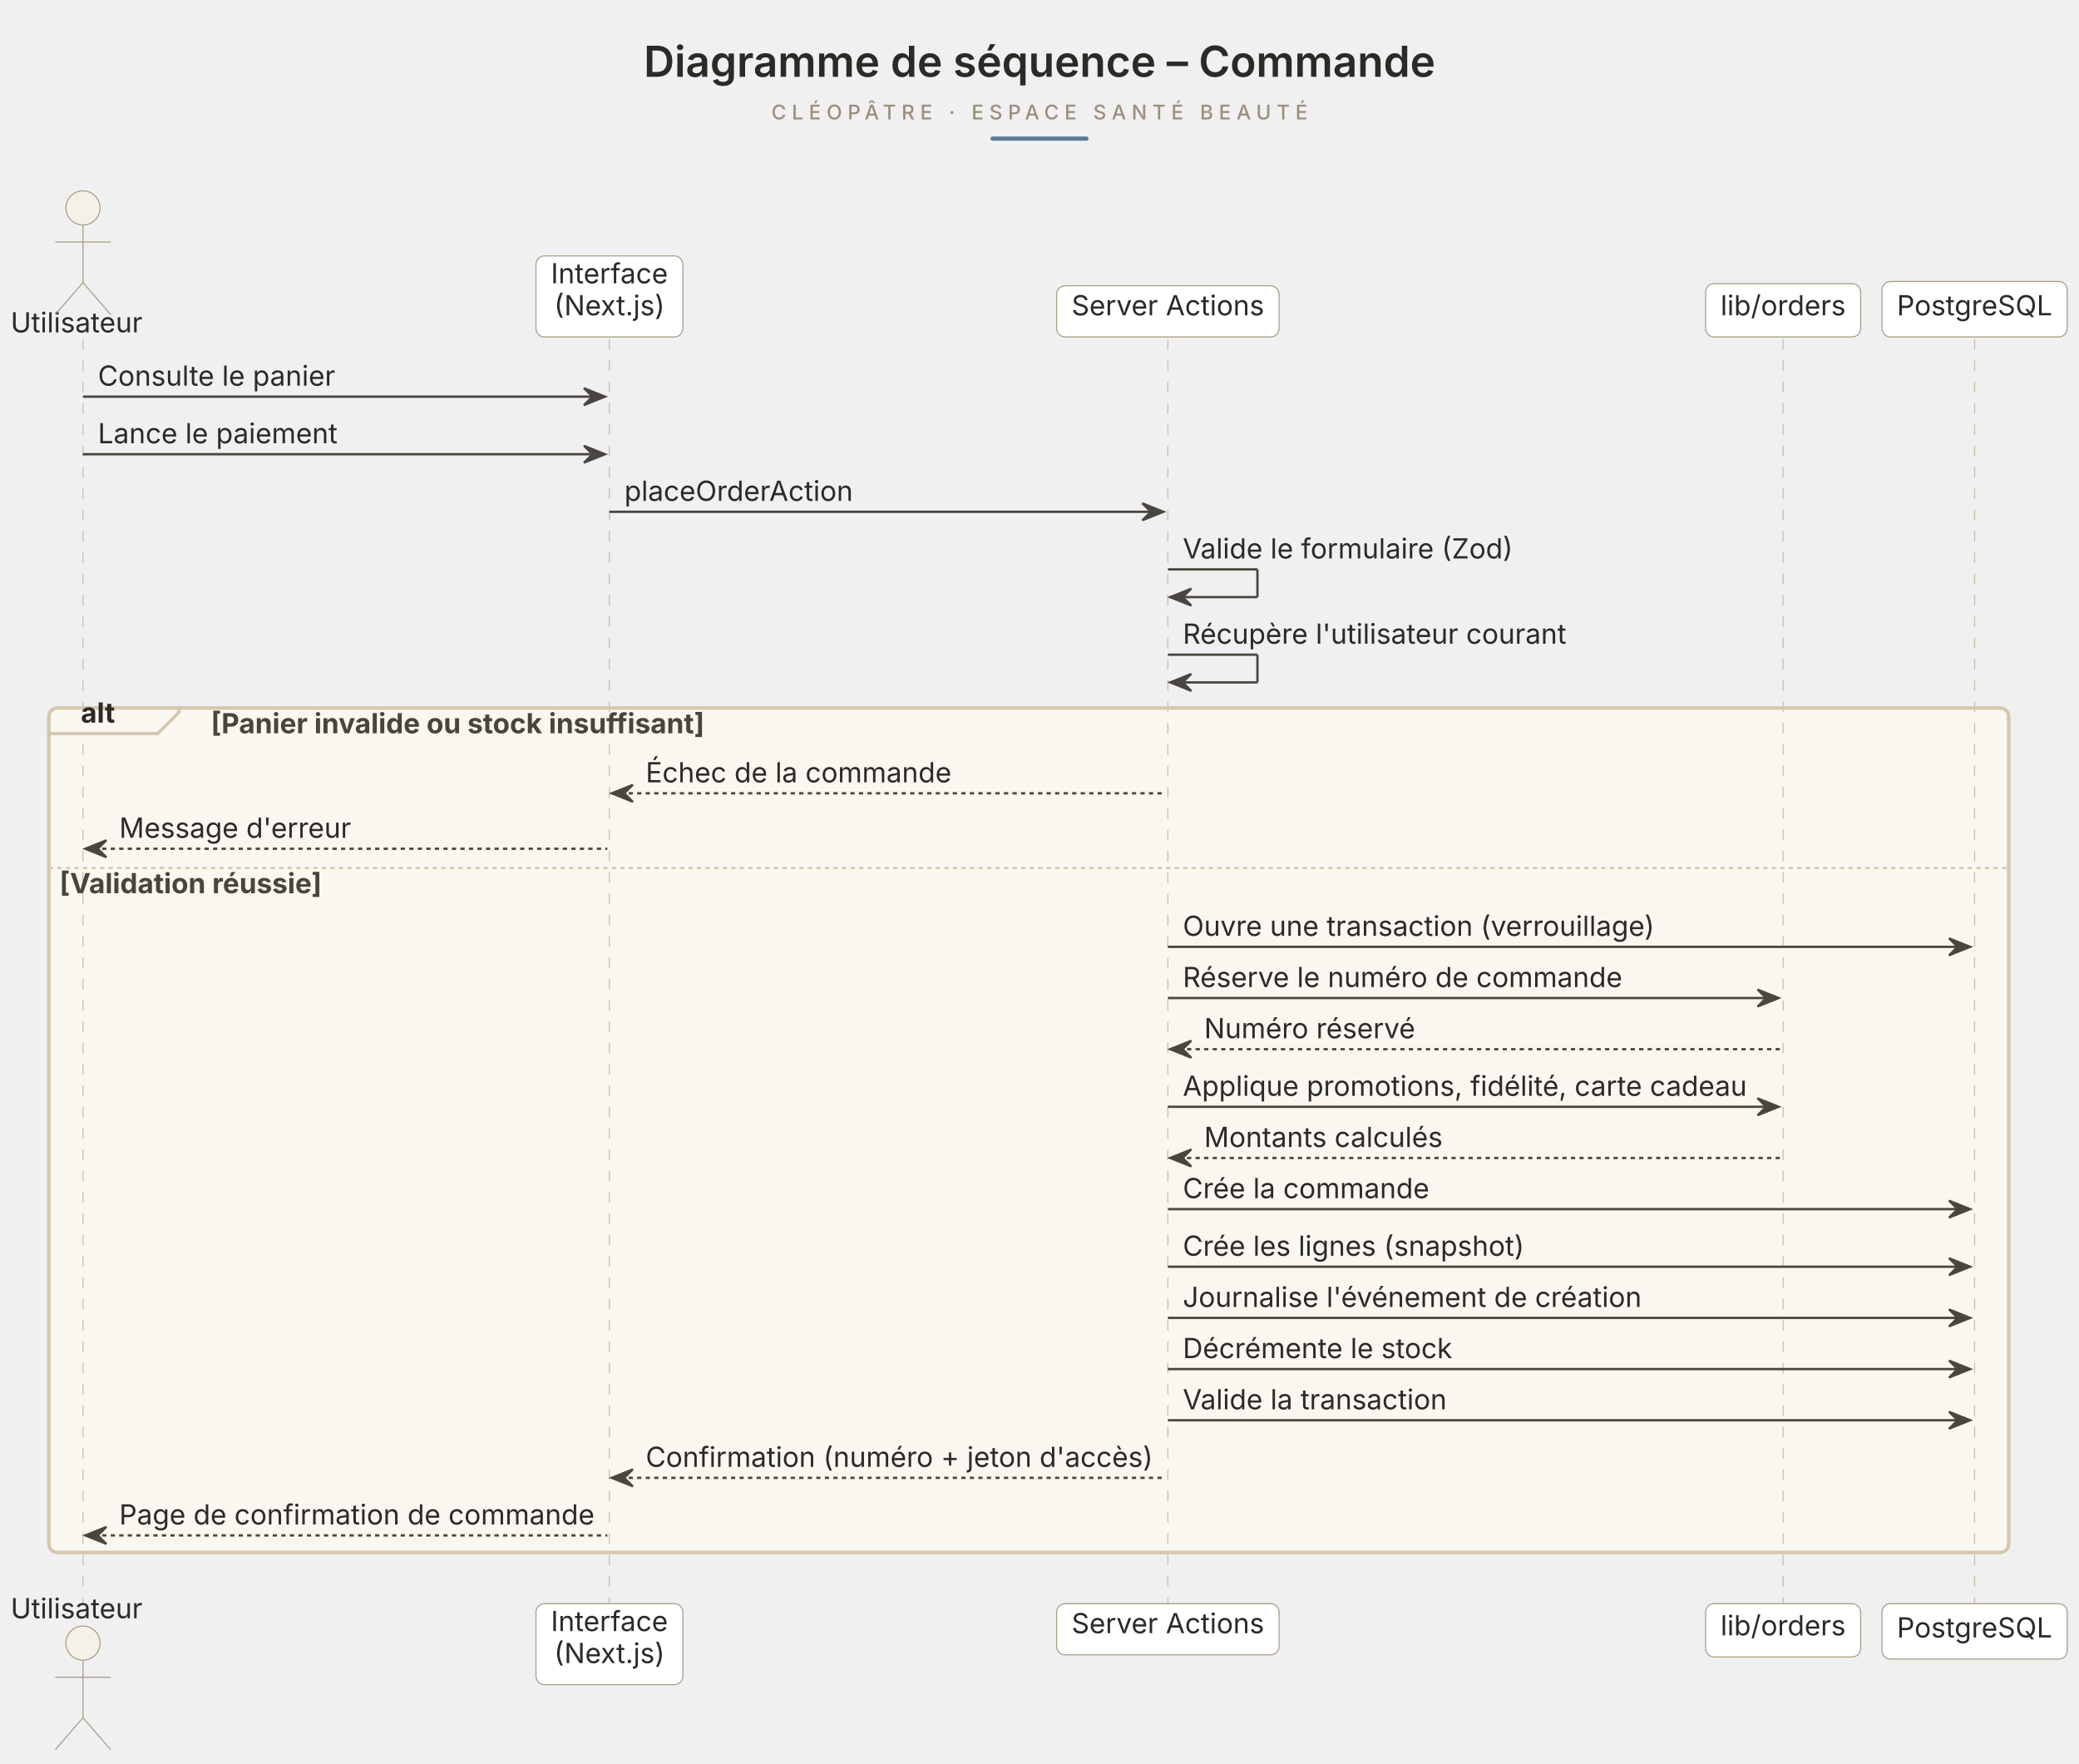
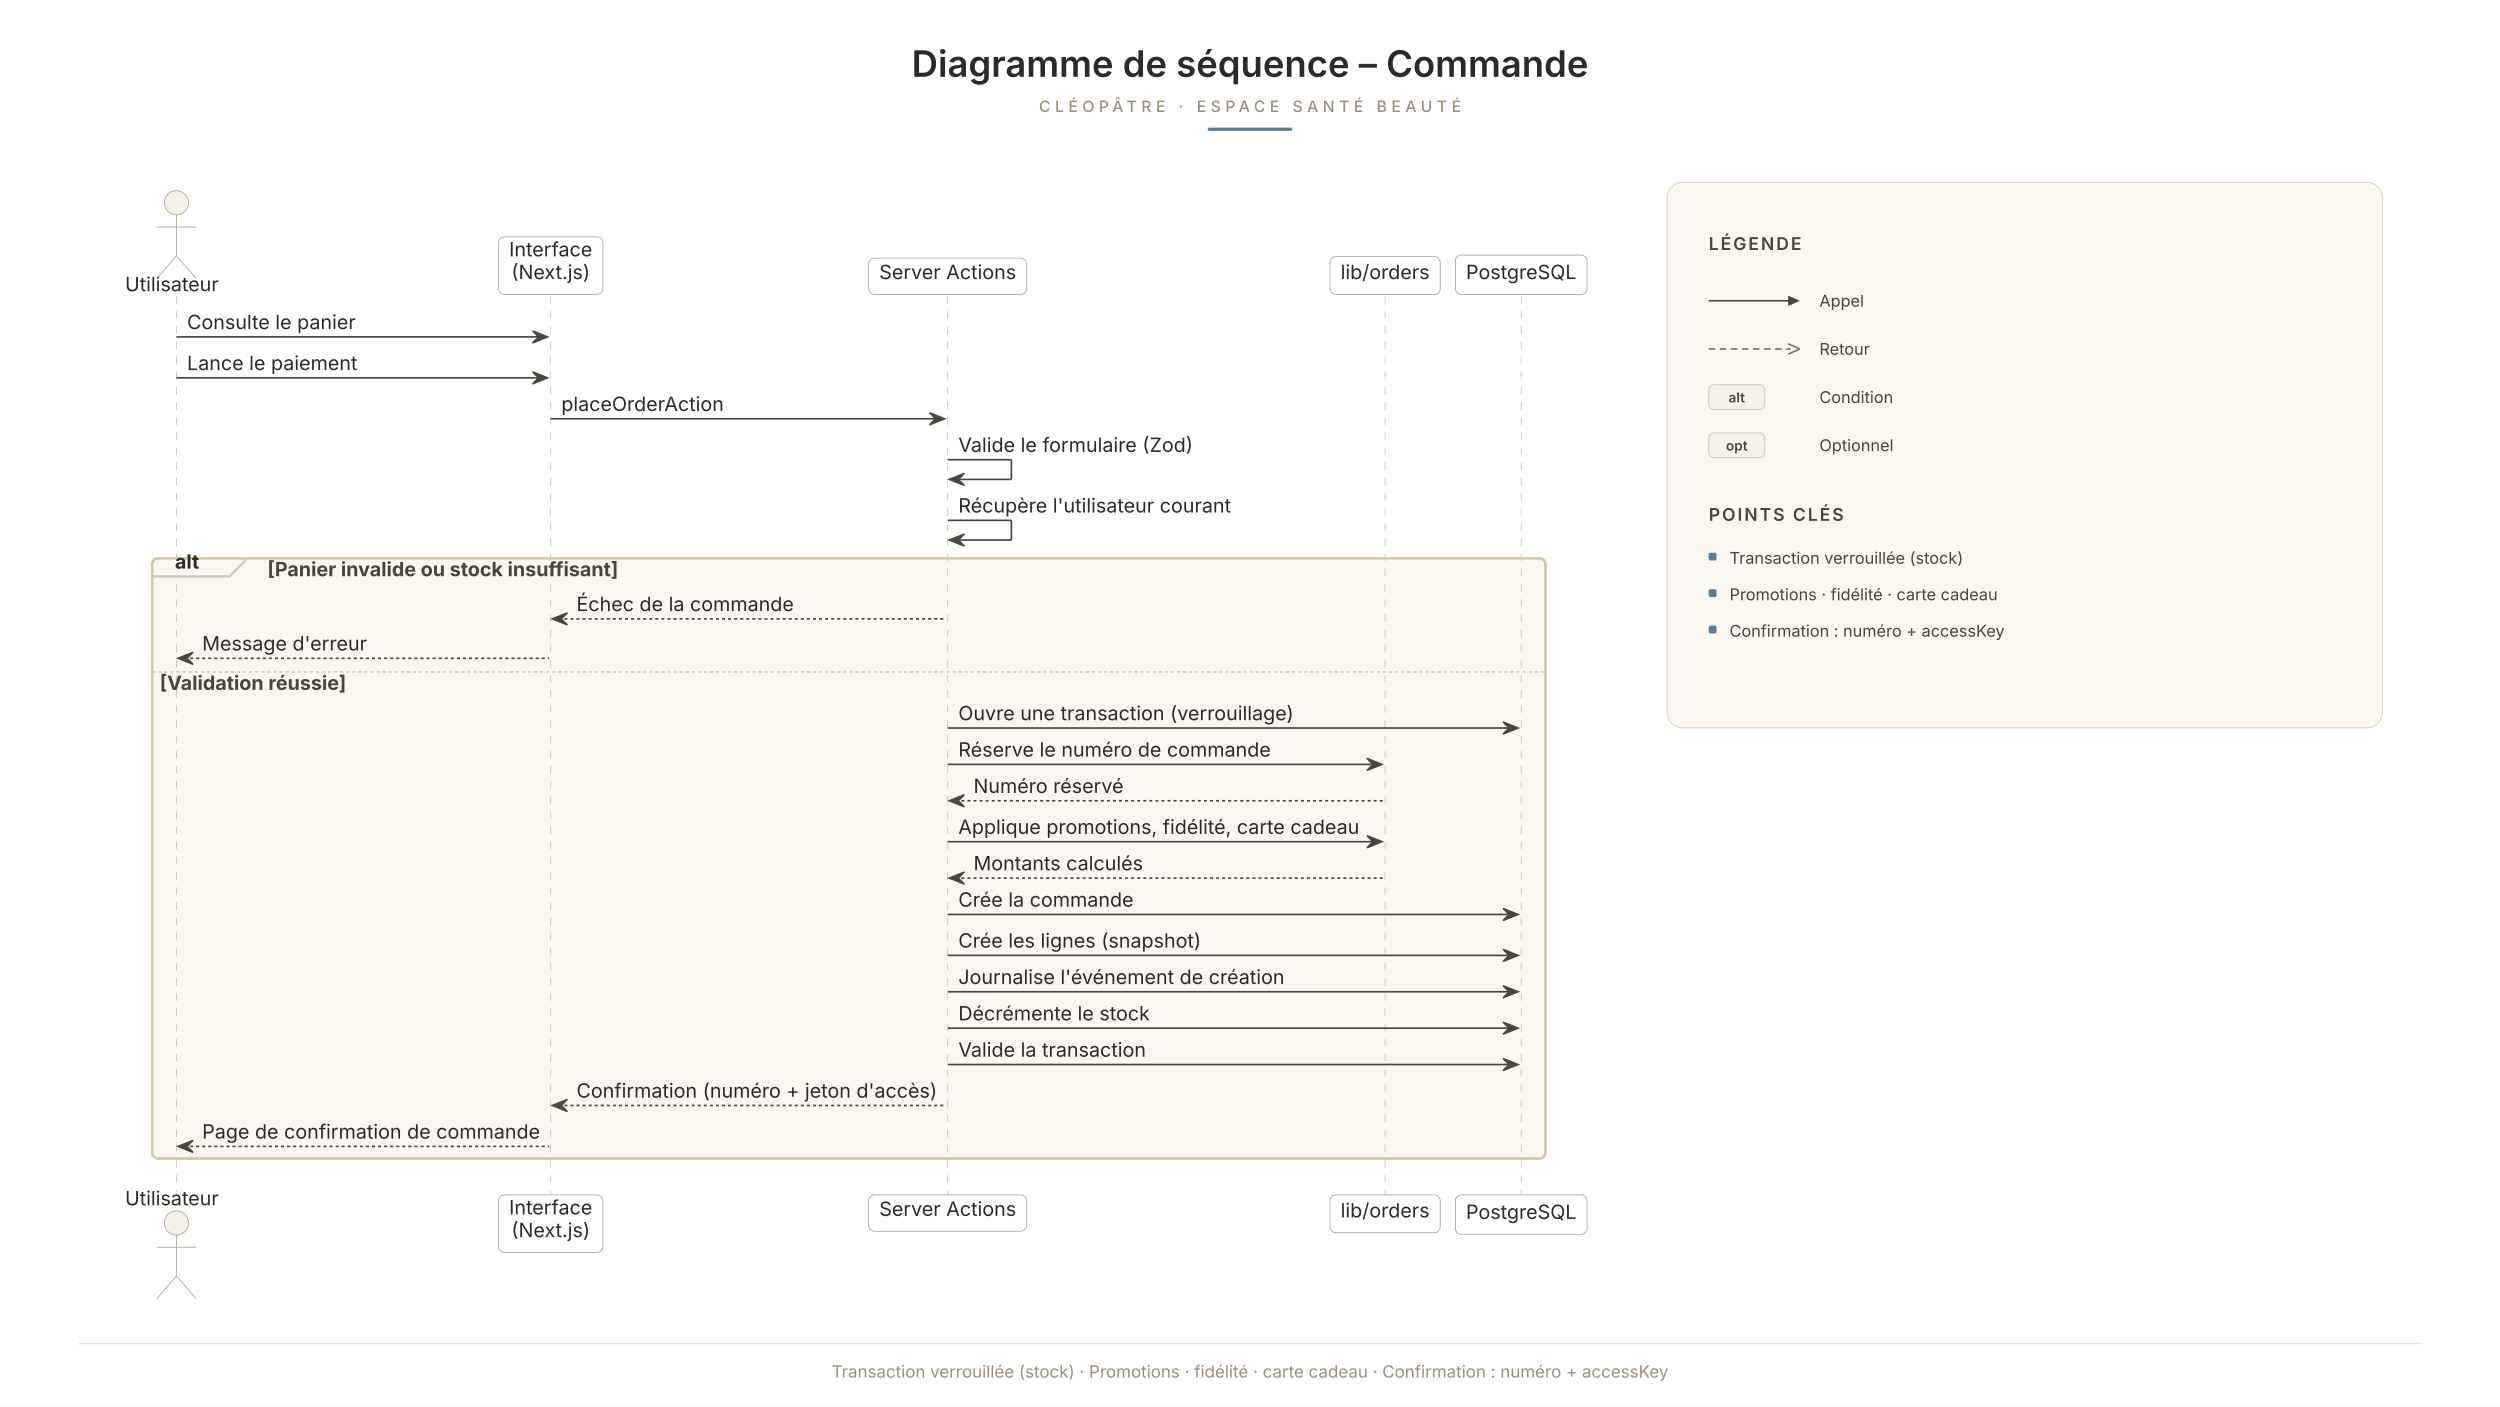
- <svg xmlns="http://www.w3.org/2000/svg" version="1.1" viewBox="0 0 975 827" width="975" height="827">
-   <g transform="translate(0,0)">
-     <text x="487.5" y="36" font-family="Inter" font-size="20" font-weight="600" fill="#2C2A26" text-anchor="middle">Diagramme de séquence – Commande</text>
-     <text x="487.5" y="56" font-family="Inter" font-size="9.5" font-weight="500" letter-spacing="2.6" fill="#9A8F7D" text-anchor="middle">CLÉOPÂTRE · ESPACE SANTÉ BEAUTÉ</text>
-     <rect x="464.5" y="64" width="46" height="2" rx="1" fill="#5B7C99" />
-   </g>
-   <g transform="translate(0,84)">
+ <svg xmlns="http://www.w3.org/2000/svg" version="1.1" viewBox="0 0 3840 2160" width="3840" height="2160">
+   <rect x="0" y="0" width="3840" height="2160" fill="#FFFFFF" />
+   <text x="1920.0" y="118" font-family="Inter" font-size="56" font-weight="600" fill="#2C2A26" text-anchor="middle">Diagramme de séquence – Commande</text>
+   <text x="1920.0" y="172" font-family="Inter" font-size="24" font-weight="500" letter-spacing="7" fill="#9A8F7D" text-anchor="middle">CLÉOPÂTRE · ESPACE SANTÉ BEAUTÉ</text>
+   <rect x="1855.0" y="196" width="130" height="5" rx="2.5" fill="#5B7C99" />
+   <g transform="translate(180.4,280.0) scale(2.3284)">
    <defs />
    <g>
      <rect x="22.91" y="248" width="919.12" height="396" rx="4" ry="4" fill="#FAF7F1" stroke="#FAF7F1" stroke-width="1" />
      <rect x="22.91" y="248" width="919.12" height="396" rx="4" ry="4" fill="#00000000" stroke="#D5C7AE" stroke-width="1.50" />
      <g>
        <rect x="35.41" y="75" width="8" height="593" fill="#00000000" stroke="#00000000" stroke-width="0" />
        <line x1="38.91" y1="75" x2="38.91" y2="668" stroke="#C9BDA8" stroke-width="0.50" stroke-dasharray="5,5" />
      </g>
      <g>
        <rect x="282.31" y="75" width="8" height="593" fill="#00000000" stroke="#00000000" stroke-width="0" />
        <line x1="285.81" y1="75" x2="285.81" y2="668" stroke="#C9BDA8" stroke-width="0.50" stroke-dasharray="5,5" />
      </g>
      <g>
        <rect x="544.20" y="75" width="8" height="593" fill="#00000000" stroke="#00000000" stroke-width="0" />
        <line x1="547.70" y1="75" x2="547.70" y2="668" stroke="#C9BDA8" stroke-width="0.50" stroke-dasharray="5,5" />
      </g>
      <g>
        <rect x="832.74" y="75" width="8" height="593" fill="#00000000" stroke="#00000000" stroke-width="0" />
        <line x1="836.24" y1="75" x2="836.24" y2="668" stroke="#C9BDA8" stroke-width="0.50" stroke-dasharray="5,5" />
      </g>
      <g>
        <rect x="922.53" y="75" width="8" height="593" fill="#00000000" stroke="#00000000" stroke-width="0" />
        <line x1="926.03" y1="75" x2="926.03" y2="668" stroke="#C9BDA8" stroke-width="0.50" stroke-dasharray="5,5" />
      </g>
      <text x="5" y="71.86" font-size="13" fill="#2C2A26" xml:space="preserve" style="white-space: pre" font-family="Inter">Utilisateur</text>
      <circle cx="38.91" cy="13.50" r="8" fill="#F6F1E8" stroke="#A89B85" stroke-width="0.50" />
      <path d="M38.91,21.50 L38.91,48.50 M25.91,29.50 L51.91,29.50 M38.91,48.50 L25.91,63.50 M38.91,48.50 L51.91,63.50" fill="#00000000" stroke="#A89B85" stroke-width="0.50" />
      <rect x="251.36" y="36" width="68.89" height="38" rx="4" ry="4" fill="#FFFFFF" stroke="#A89B85" stroke-width="0.50" />
      <text x="258.36" y="48.86" font-size="13" fill="#2C2A26" xml:space="preserve" style="white-space: pre" font-family="Inter">Interface</text>
      <text x="259.85" y="63.86" font-size="13" fill="#2C2A26" xml:space="preserve" style="white-space: pre" font-family="Inter">(Next.js)</text>
      <rect x="495.53" y="50" width="104.33" height="24" rx="4" ry="4" fill="#FFFFFF" stroke="#A89B85" stroke-width="0.50" />
      <text x="502.53" y="63.86" font-size="13" fill="#2C2A26" xml:space="preserve" style="white-space: pre" font-family="Inter">Server Actions</text>
      <rect x="799.89" y="49" width="72.71" height="25" rx="4" ry="4" fill="#FFFFFF" stroke="#A89B85" stroke-width="0.50" />
      <text x="806.89" y="63.86" font-size="13" fill="#2C2A26" xml:space="preserve" style="white-space: pre" font-family="Inter">lib/orders</text>
      <rect x="882.60" y="48" width="86.88" height="26" rx="4" ry="4" fill="#FFFFFF" stroke="#A89B85" stroke-width="0.50" />
      <text x="889.60" y="63.86" font-size="13" fill="#2C2A26" xml:space="preserve" style="white-space: pre" font-family="Inter">PostgreSQL</text>
      <text x="5" y="674.86" font-size="13" fill="#2C2A26" xml:space="preserve" style="white-space: pre" font-family="Inter">Utilisateur</text>
      <circle cx="38.91" cy="686.50" r="8" fill="#F6F1E8" stroke="#A89B85" stroke-width="0.50" />
      <path d="M38.91,694.50 L38.91,721.50 M25.91,702.50 L51.91,702.50 M38.91,721.50 L25.91,736.50 M38.91,721.50 L51.91,736.50" fill="#00000000" stroke="#A89B85" stroke-width="0.50" />
      <rect x="251.36" y="668" width="68.89" height="38" rx="4" ry="4" fill="#FFFFFF" stroke="#A89B85" stroke-width="0.50" />
      <text x="258.36" y="680.86" font-size="13" fill="#2C2A26" xml:space="preserve" style="white-space: pre" font-family="Inter">Interface</text>
      <text x="259.85" y="695.86" font-size="13" fill="#2C2A26" xml:space="preserve" style="white-space: pre" font-family="Inter">(Next.js)</text>
      <rect x="495.53" y="668" width="104.33" height="24" rx="4" ry="4" fill="#FFFFFF" stroke="#A89B85" stroke-width="0.50" />
      <text x="502.53" y="681.86" font-size="13" fill="#2C2A26" xml:space="preserve" style="white-space: pre" font-family="Inter">Server Actions</text>
      <rect x="799.89" y="668" width="72.71" height="25" rx="4" ry="4" fill="#FFFFFF" stroke="#A89B85" stroke-width="0.50" />
      <text x="806.89" y="682.86" font-size="13" fill="#2C2A26" xml:space="preserve" style="white-space: pre" font-family="Inter">lib/orders</text>
      <rect x="882.60" y="668" width="86.88" height="26" rx="4" ry="4" fill="#FFFFFF" stroke="#A89B85" stroke-width="0.50" />
      <text x="889.60" y="683.86" font-size="13" fill="#2C2A26" xml:space="preserve" style="white-space: pre" font-family="Inter">PostgreSQL</text>
      <polygon points="273.81,98 283.81,102 273.81,106 277.81,102" fill="#4A463F" stroke="#4A463F" stroke-width="1" />
      <line x1="38.91" y1="102" x2="279.81" y2="102" stroke="#4A463F" stroke-width="1.10" />
      <text x="45.91" y="96.86" font-size="13" fill="#2C2A26" xml:space="preserve" style="white-space: pre" font-family="Inter">Consulte le panier</text>
      <polygon points="273.81,125 283.81,129 273.81,133 277.81,129" fill="#4A463F" stroke="#4A463F" stroke-width="1" />
      <line x1="38.91" y1="129" x2="279.81" y2="129" stroke="#4A463F" stroke-width="1.10" />
      <text x="45.91" y="123.86" font-size="13" fill="#2C2A26" xml:space="preserve" style="white-space: pre" font-family="Inter">Lance le paiement</text>
      <polygon points="535.70,152 545.70,156 535.70,160 539.70,156" fill="#4A463F" stroke="#4A463F" stroke-width="1" />
      <line x1="285.81" y1="156" x2="541.70" y2="156" stroke="#4A463F" stroke-width="1.10" />
      <text x="292.81" y="150.86" font-size="13" fill="#2C2A26" xml:space="preserve" style="white-space: pre" font-family="Inter">placeOrderAction</text>
      <line x1="547.70" y1="183" x2="589.70" y2="183" stroke="#4A463F" stroke-width="1.10" />
      <line x1="589.70" y1="183" x2="589.70" y2="196" stroke="#4A463F" stroke-width="1.10" />
      <line x1="548.70" y1="196" x2="589.70" y2="196" stroke="#4A463F" stroke-width="1.10" />
      <polygon points="558.70,192 548.70,196 558.70,200 554.70,196" fill="#4A463F" stroke="#4A463F" stroke-width="1" />
      <text x="554.70" y="177.86" font-size="13" fill="#2C2A26" xml:space="preserve" style="white-space: pre" font-family="Inter">Valide le formulaire (Zod)</text>
      <line x1="547.70" y1="223" x2="589.70" y2="223" stroke="#4A463F" stroke-width="1.10" />
      <line x1="589.70" y1="223" x2="589.70" y2="236" stroke="#4A463F" stroke-width="1.10" />
      <line x1="548.70" y1="236" x2="589.70" y2="236" stroke="#4A463F" stroke-width="1.10" />
      <polygon points="558.70,232 548.70,236 558.70,240 554.70,236" fill="#4A463F" stroke="#4A463F" stroke-width="1" />
      <text x="554.70" y="217.86" font-size="13" fill="#2C2A26" xml:space="preserve" style="white-space: pre" font-family="Inter">Récupère l'utilisateur courant</text>
      <path d="M26.91,248 L83.93,248 L83.93,250 L73.93,260 L22.91,260 L22.91,252 A4,4 0 0 1 26.91,248" fill="#FAF7F1" stroke="#D5C7AE" stroke-width="1.50" />
      <rect x="22.91" y="248" width="919.12" height="396" rx="4" ry="4" fill="#00000000" stroke="#D5C7AE" stroke-width="1.50" />
      <text x="37.91" y="254.86" font-size="13" fill="#2C2A26" xml:space="preserve" style="white-space: pre" font-weight="bold" font-family="Inter">alt</text>
      <text x="98.93" y="259.86" font-size="13" fill="#4A443A" xml:space="preserve" style="white-space: pre" font-weight="bold" font-family="Inter">[Panier invalide ou stock insuffisant]</text>
      <polygon points="296.81,284 286.81,288 296.81,292 292.81,288" fill="#4A463F" stroke="#4A463F" stroke-width="1" />
      <line x1="290.81" y1="288" x2="546.70" y2="288" stroke="#4A463F" stroke-width="1.10" stroke-dasharray="2,2" />
      <text x="302.81" y="282.86" font-size="13" fill="#2C2A26" xml:space="preserve" style="white-space: pre" font-family="Inter">Échec de la commande</text>
      <polygon points="49.91,310 39.91,314 49.91,318 45.91,314" fill="#4A463F" stroke="#4A463F" stroke-width="1" />
      <line x1="43.91" y1="314" x2="284.81" y2="314" stroke="#4A463F" stroke-width="1.10" stroke-dasharray="2,2" />
      <text x="55.91" y="308.86" font-size="13" fill="#2C2A26" xml:space="preserve" style="white-space: pre" font-family="Inter">Message d'erreur</text>
      <line x1="22.91" y1="323" x2="942.03" y2="323" stroke="#D5C7AE" stroke-width="1" stroke-dasharray="2,2" />
      <text x="27.91" y="334.86" font-size="13" fill="#4A443A" xml:space="preserve" style="white-space: pre" font-weight="bold" font-family="Inter">[Validation réussie]</text>
      <polygon points="914.03,356 924.03,360 914.03,364 918.03,360" fill="#4A463F" stroke="#4A463F" stroke-width="1" />
      <line x1="547.70" y1="360" x2="920.03" y2="360" stroke="#4A463F" stroke-width="1.10" />
      <text x="554.70" y="354.86" font-size="13" fill="#2C2A26" xml:space="preserve" style="white-space: pre" font-family="Inter">Ouvre une transaction (verrouillage)</text>
      <polygon points="824.24,380 834.24,384 824.24,388 828.24,384" fill="#4A463F" stroke="#4A463F" stroke-width="1" />
      <line x1="547.70" y1="384" x2="830.24" y2="384" stroke="#4A463F" stroke-width="1.10" />
      <text x="554.70" y="378.86" font-size="13" fill="#2C2A26" xml:space="preserve" style="white-space: pre" font-family="Inter">Réserve le numéro de commande</text>
      <polygon points="558.70,404 548.70,408 558.70,412 554.70,408" fill="#4A463F" stroke="#4A463F" stroke-width="1" />
      <line x1="552.70" y1="408" x2="835.24" y2="408" stroke="#4A463F" stroke-width="1.10" stroke-dasharray="2,2" />
      <text x="564.70" y="402.86" font-size="13" fill="#2C2A26" xml:space="preserve" style="white-space: pre" font-family="Inter">Numéro réservé</text>
      <polygon points="824.24,431 834.24,435 824.24,439 828.24,435" fill="#4A463F" stroke="#4A463F" stroke-width="1" />
      <line x1="547.70" y1="435" x2="830.24" y2="435" stroke="#4A463F" stroke-width="1.10" />
      <text x="554.70" y="429.86" font-size="13" fill="#2C2A26" xml:space="preserve" style="white-space: pre" font-family="Inter">Applique promotions, fidélité, carte cadeau</text>
      <polygon points="558.70,455 548.70,459 558.70,463 554.70,459" fill="#4A463F" stroke="#4A463F" stroke-width="1" />
      <line x1="552.70" y1="459" x2="835.24" y2="459" stroke="#4A463F" stroke-width="1.10" stroke-dasharray="2,2" />
      <text x="564.70" y="453.86" font-size="13" fill="#2C2A26" xml:space="preserve" style="white-space: pre" font-family="Inter">Montants calculés</text>
      <polygon points="914.03,479 924.03,483 914.03,487 918.03,483" fill="#4A463F" stroke="#4A463F" stroke-width="1" />
      <line x1="547.70" y1="483" x2="920.03" y2="483" stroke="#4A463F" stroke-width="1.10" />
      <text x="554.70" y="477.86" font-size="13" fill="#2C2A26" xml:space="preserve" style="white-space: pre" font-family="Inter">Crée la commande</text>
      <polygon points="914.03,506 924.03,510 914.03,514 918.03,510" fill="#4A463F" stroke="#4A463F" stroke-width="1" />
      <line x1="547.70" y1="510" x2="920.03" y2="510" stroke="#4A463F" stroke-width="1.10" />
      <text x="554.70" y="504.86" font-size="13" fill="#2C2A26" xml:space="preserve" style="white-space: pre" font-family="Inter">Crée les lignes (snapshot)</text>
      <polygon points="914.03,530 924.03,534 914.03,538 918.03,534" fill="#4A463F" stroke="#4A463F" stroke-width="1" />
      <line x1="547.70" y1="534" x2="920.03" y2="534" stroke="#4A463F" stroke-width="1.10" />
      <text x="554.70" y="528.86" font-size="13" fill="#2C2A26" xml:space="preserve" style="white-space: pre" font-family="Inter">Journalise l'événement de création</text>
      <polygon points="914.03,554 924.03,558 914.03,562 918.03,558" fill="#4A463F" stroke="#4A463F" stroke-width="1" />
      <line x1="547.70" y1="558" x2="920.03" y2="558" stroke="#4A463F" stroke-width="1.10" />
      <text x="554.70" y="552.86" font-size="13" fill="#2C2A26" xml:space="preserve" style="white-space: pre" font-family="Inter">Décrémente le stock</text>
      <polygon points="914.03,578 924.03,582 914.03,586 918.03,582" fill="#4A463F" stroke="#4A463F" stroke-width="1" />
      <line x1="547.70" y1="582" x2="920.03" y2="582" stroke="#4A463F" stroke-width="1.10" />
      <text x="554.70" y="576.86" font-size="13" fill="#2C2A26" xml:space="preserve" style="white-space: pre" font-family="Inter">Valide la transaction</text>
      <polygon points="296.81,605 286.81,609 296.81,613 292.81,609" fill="#4A463F" stroke="#4A463F" stroke-width="1" />
      <line x1="290.81" y1="609" x2="546.70" y2="609" stroke="#4A463F" stroke-width="1.10" stroke-dasharray="2,2" />
      <text x="302.81" y="603.86" font-size="13" fill="#2C2A26" xml:space="preserve" style="white-space: pre" font-family="Inter">Confirmation (numéro + jeton d'accès)</text>
      <polygon points="49.91,632 39.91,636 49.91,640 45.91,636" fill="#4A463F" stroke="#4A463F" stroke-width="1" />
      <line x1="43.91" y1="636" x2="284.81" y2="636" stroke="#4A463F" stroke-width="1.10" stroke-dasharray="2,2" />
      <text x="55.91" y="630.86" font-size="13" fill="#2C2A26" xml:space="preserve" style="white-space: pre" font-family="Inter">Page de confirmation de commande</text>
    </g>
  </g>
+   <rect x="2560.594" y="280" width="1099" height="838" rx="24" fill="#FAF7F1" stroke="#DCCFBA" stroke-width="1.5" />
+   <text x="2624.594" y="384" font-family="Inter" font-size="27" font-weight="600" letter-spacing="3" fill="#4A443A">LÉGENDE</text>
+   <line x1="2624.594" y1="462" x2="2750.594" y2="462" stroke="#4A463F" stroke-width="2.5" />
+   <path d="M 2764.594 462 L 2746.594 454 L 2746.594 470 Z" fill="#4A463F" />
+   <text x="2794.594" y="471" font-family="Inter" font-size="25" fill="#4A443A">Appel</text>
+   <line x1="2624.594" y1="536" x2="2750.594" y2="536" stroke="#7A7263" stroke-width="2.5" stroke-dasharray="10,7" />
+   <path d="M 2764.594 536 L 2746.594 528 M 2764.594 536 L 2746.594 544" stroke="#7A7263" stroke-width="2.5" fill="none" />
+   <text x="2794.594" y="545" font-family="Inter" font-size="25" fill="#4A443A">Retour</text>
+   <rect x="2624.594" y="591" width="86" height="38" rx="8" fill="#F6F1E8" stroke="#D5C7AE" stroke-width="1.5" />
+   <text x="2667.594" y="618" font-family="Inter" font-size="21" font-weight="600" fill="#4A443A" text-anchor="middle">alt</text>
+   <text x="2794.594" y="619" font-family="Inter" font-size="25" fill="#4A443A">Condition</text>
+   <rect x="2624.594" y="665" width="86" height="38" rx="8" fill="#F6F1E8" stroke="#D5C7AE" stroke-width="1.5" />
+   <text x="2667.594" y="692" font-family="Inter" font-size="21" font-weight="600" fill="#4A443A" text-anchor="middle">opt</text>
+   <text x="2794.594" y="693" font-family="Inter" font-size="25" fill="#4A443A">Optionnel</text>
+   <text x="2624.594" y="800" font-family="Inter" font-size="27" font-weight="600" letter-spacing="3" fill="#4A443A">POINTS CLÉS</text>
+   <rect x="2624.594" y="849" width="12" height="12" rx="2.5" fill="#5B7C99" />
+   <text x="2656.594" y="866" font-family="Inter" font-size="25" fill="#4A443A">Transaction verrouillée (stock)</text>
+   <rect x="2624.594" y="905" width="12" height="12" rx="2.5" fill="#5B7C99" />
+   <text x="2656.594" y="922" font-family="Inter" font-size="25" fill="#4A443A">Promotions · fidélité · carte cadeau</text>
+   <rect x="2624.594" y="961" width="12" height="12" rx="2.5" fill="#5B7C99" />
+   <text x="2656.594" y="978" font-family="Inter" font-size="25" fill="#4A443A">Confirmation : numéro + accessKey</text>
+   <line x1="120" y1="2064" x2="3720" y2="2064" stroke="#E8E0D2" stroke-width="1.5" />
+   <text x="1920.0" y="2116" font-family="Inter" font-size="26" fill="#9A8F7D" text-anchor="middle">Transaction verrouillée (stock)    ·    Promotions · fidélité · carte cadeau    ·    Confirmation : numéro + accessKey</text>
</svg>
